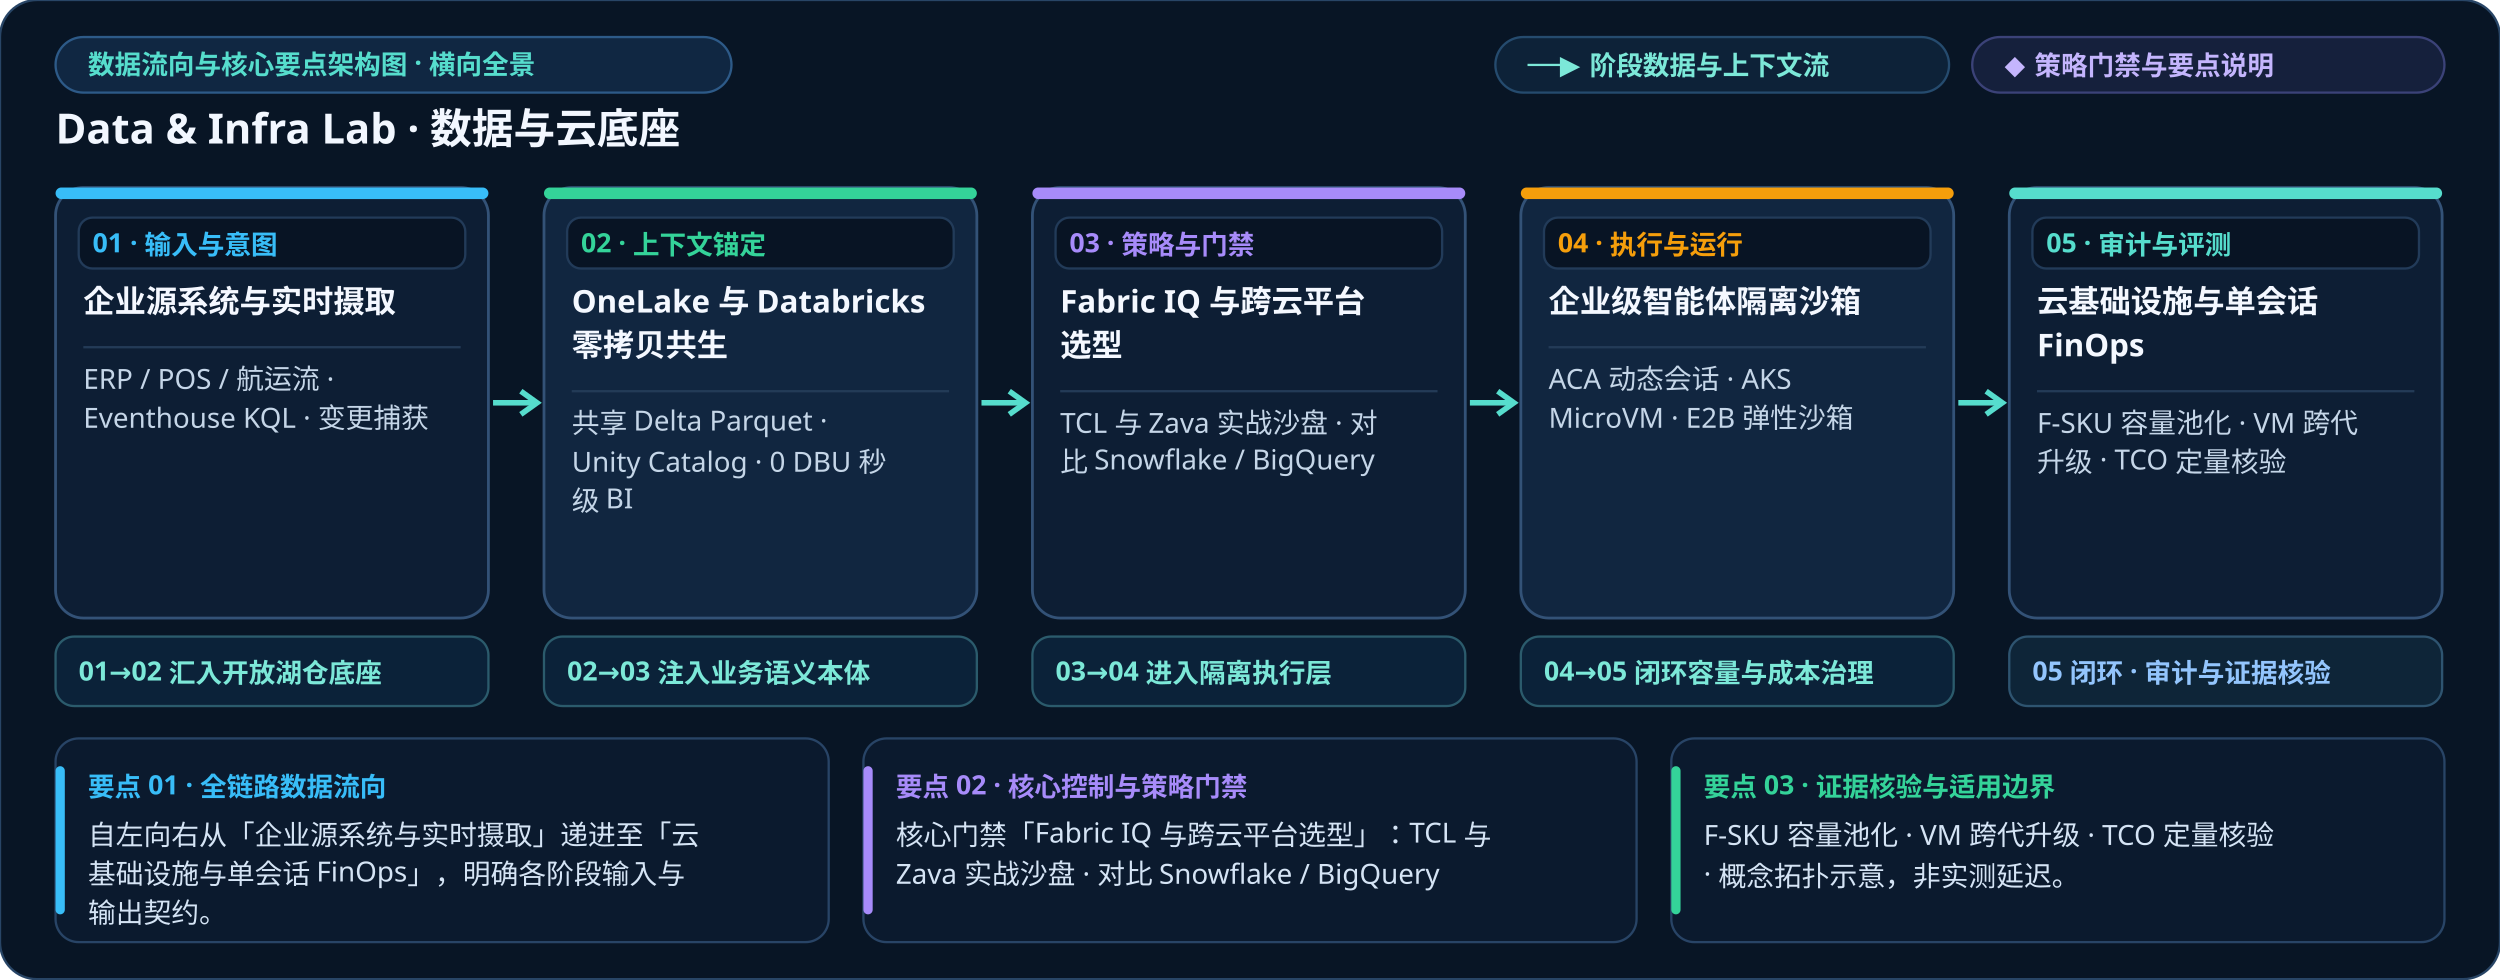
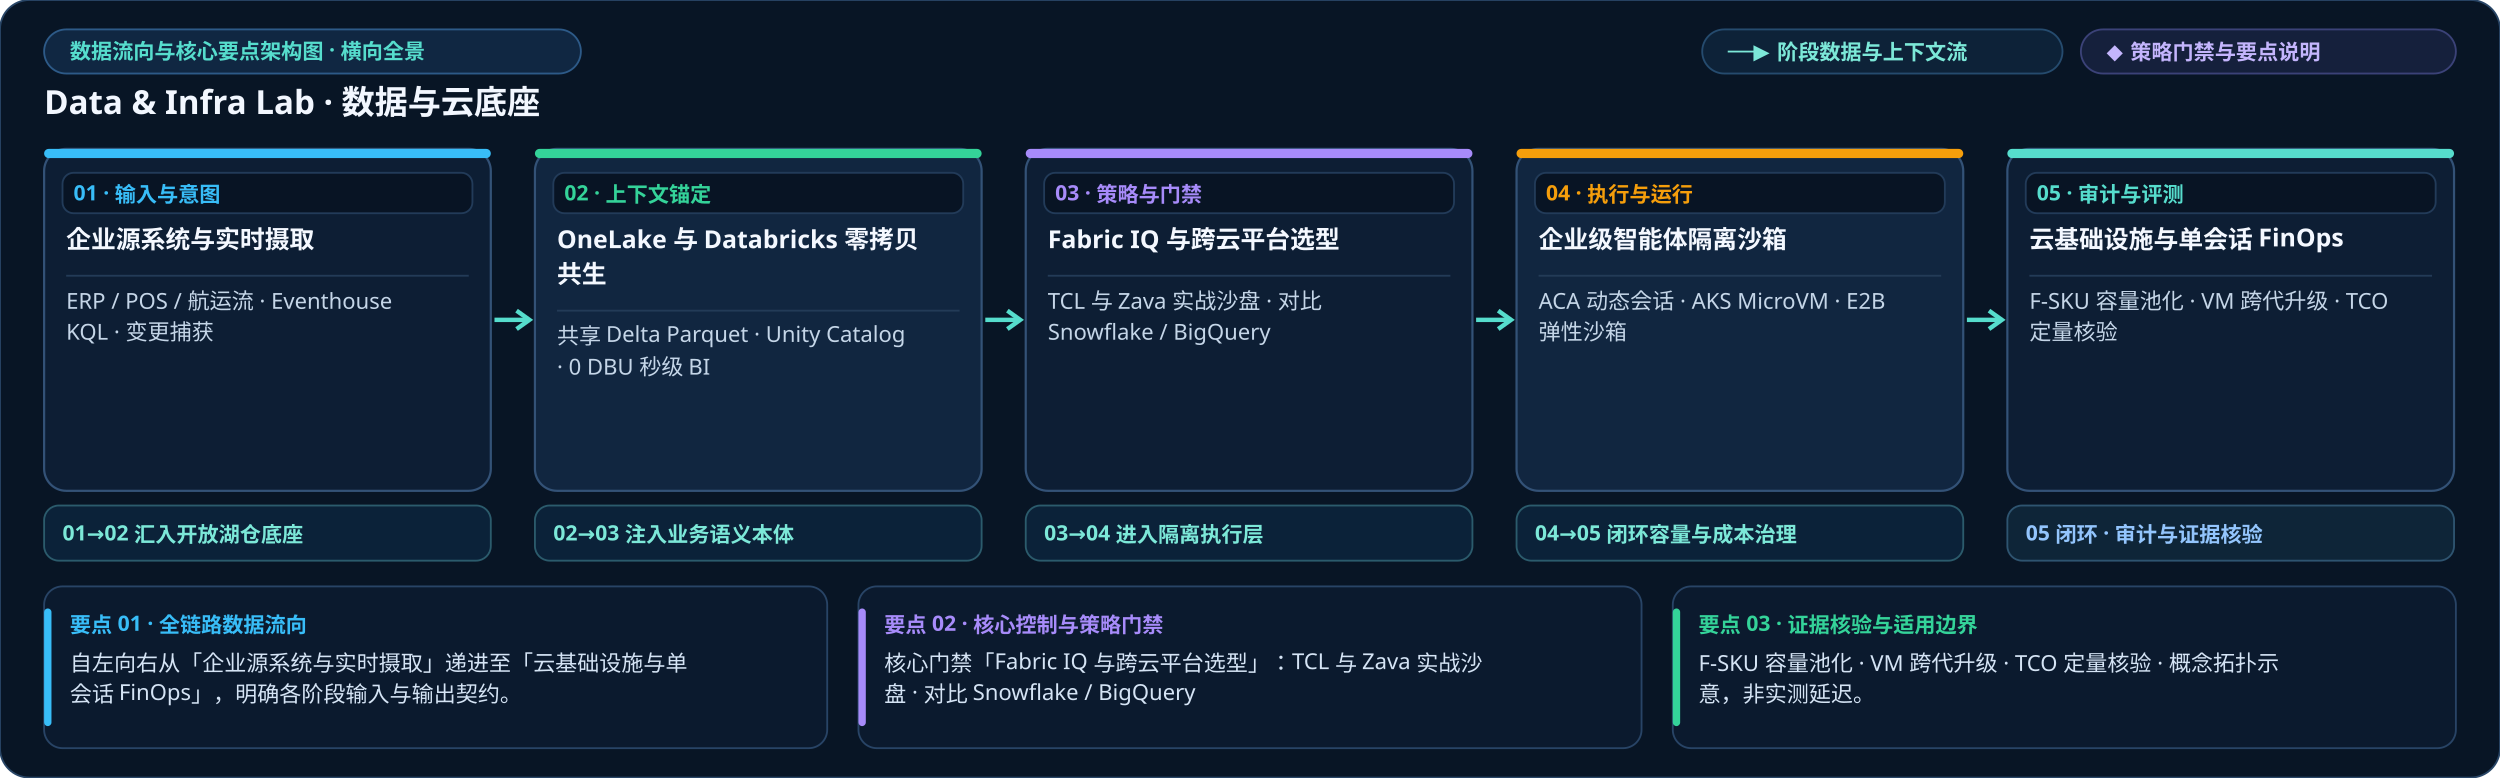
- <svg xmlns="http://www.w3.org/2000/svg" lang="zh-CN" class="knowledge-graph-wide" role="img" aria-labelledby="knowledge-f44ccfc4f220-title knowledge-f44ccfc4f220-desc" viewBox="0 0 1080 423" width="1080" style="width:100%;height:auto;max-width:1080px;margin:0 auto;font-family:system-ui,sans-serif">
-   <rect width="1080" height="423" rx="16" fill="#081525" stroke="#284566" />
+ <svg xmlns="http://www.w3.org/2000/svg" lang="zh-CN" class="knowledge-graph-wide" role="img" aria-labelledby="knowledge-f44ccfc4f220-title knowledge-f44ccfc4f220-desc" viewBox="0 0 1360 423" width="1360" style="width:100%;height:auto;margin:0 auto;font-family:system-ui,sans-serif">
+   <rect width="1360" height="423" rx="16" fill="#081525" stroke="#284566" />
  <rect x="24" y="16" width="292" height="24" rx="12" fill="#102742" stroke="#2d5a88" />
  <text x="38" y="32" fill="#56ddcd" font-size="11.5" font-weight="700">
    <tspan x="38" dy="0">数据流向与核心要点架构图 · 横向全景</tspan>
  </text>
-   <rect x="646" y="16" width="196" height="24" rx="12" fill="#0d2238" stroke="#254b6e" />
-   <text x="660" y="32" fill="#7ce8d8" font-size="11.5" font-weight="600">
-     <tspan x="660" dy="0">──▶ 阶段数据与上下文流</tspan>
+   <rect x="926" y="16" width="196" height="24" rx="12" fill="#0d2238" stroke="#254b6e" />
+   <text x="940" y="32" fill="#7ce8d8" font-size="11.5" font-weight="600">
+     <tspan x="940" dy="0">──▶ 阶段数据与上下文流</tspan>
  </text>
-   <rect x="852" y="16" width="204" height="24" rx="12" fill="#15203c" stroke="#3b4278" />
-   <text x="866" y="32" fill="#c4b5fd" font-size="11.5" font-weight="600">
-     <tspan x="866" dy="0">◆ 策略门禁与要点说明</tspan>
+   <rect x="1132" y="16" width="204" height="24" rx="12" fill="#15203c" stroke="#3b4278" />
+   <text x="1146" y="32" fill="#c4b5fd" font-size="11.5" font-weight="600">
+     <tspan x="1146" dy="0">◆ 策略门禁与要点说明</tspan>
  </text>
  <text x="24" y="62" fill="#f2f7ff" font-size="18" font-weight="700">
    <tspan x="24" dy="0">Data &amp; Infra Lab · 数据与云底座</tspan>
  </text>
  <g data-concept="1">
-     <rect x="24" y="81" width="187" height="186" rx="12" fill="#0d1e34" stroke="#335277" stroke-width="1.2" />
-     <rect x="24" y="81" width="187" height="5" rx="2.5" fill="#38bdf8" />
-     <rect x="34" y="94" width="167" height="22" rx="6" fill="#081424" stroke="#223b59" />
+     <rect x="24" y="81" width="243" height="186" rx="12" fill="#0d1e34" stroke="#335277" stroke-width="1.2" />
+     <rect x="24" y="81" width="243" height="5" rx="2.5" fill="#38bdf8" />
+     <rect x="34" y="94" width="223" height="22" rx="6" fill="#081424" stroke="#223b59" />
    <text x="40" y="109" fill="#38bdf8" font-size="11.5" font-weight="700">
      <tspan x="40" dy="0">01 · 输入与意图</tspan>
    </text>
    <text x="36" y="135" fill="#f4f8ff" font-size="13.5" font-weight="700">
      <tspan x="36" dy="0">企业源系统与实时摄取</tspan>
    </text>
-     <path d="M36 150 H199" stroke="#233b57" stroke-width="1" />
+     <path d="M36 150 H255" stroke="#233b57" stroke-width="1" />
    <text x="36" y="168" fill="#c5d6e8" font-size="12" font-weight="400">
-       <tspan x="36" dy="0">ERP / POS / 航运流 ·</tspan>
-       <tspan x="36" dy="16.8">Eventhouse KQL · 变更捕获</tspan>
+       <tspan x="36" dy="0">ERP / POS / 航运流 · Eventhouse</tspan>
+       <tspan x="36" dy="16.8">KQL · 变更捕获</tspan>
    </text>
  </g>
  <g data-relationship="汇入开放湖仓底座">
-     <path d="M213 174 H231" fill="none" stroke="#56ddcd" stroke-width="2.4" />
-     <path d="M225 169 L232 174 L225 179" fill="none" stroke="#56ddcd" stroke-width="2.4" />
-     <rect x="24" y="275" width="187" height="30" rx="8" fill="#0b2239" stroke="#2b5b6c" />
+     <path d="M269 174 H287" fill="none" stroke="#56ddcd" stroke-width="2.4" />
+     <path d="M281 169 L288 174 L281 179" fill="none" stroke="#56ddcd" stroke-width="2.4" />
+     <rect x="24" y="275" width="243" height="30" rx="8" fill="#0b2239" stroke="#2b5b6c" />
    <text x="34" y="294" fill="#7ce8d8" font-size="11.5" font-weight="600">
      <tspan x="34" dy="0">01→02 汇入开放湖仓底座</tspan>
    </text>
  </g>
  <g data-concept="2">
-     <rect x="235" y="81" width="187" height="186" rx="12" fill="#112640" stroke="#335277" stroke-width="1.2" />
-     <rect x="235" y="81" width="187" height="5" rx="2.5" fill="#34d399" />
-     <rect x="245" y="94" width="167" height="22" rx="6" fill="#081424" stroke="#223b59" />
-     <text x="251" y="109" fill="#34d399" font-size="11.5" font-weight="700">
-       <tspan x="251" dy="0">02 · 上下文锚定</tspan>
+     <rect x="291" y="81" width="243" height="186" rx="12" fill="#112640" stroke="#335277" stroke-width="1.2" />
+     <rect x="291" y="81" width="243" height="5" rx="2.5" fill="#34d399" />
+     <rect x="301" y="94" width="223" height="22" rx="6" fill="#081424" stroke="#223b59" />
+     <text x="307" y="109" fill="#34d399" font-size="11.5" font-weight="700">
+       <tspan x="307" dy="0">02 · 上下文锚定</tspan>
    </text>
-     <text x="247" y="135" fill="#f4f8ff" font-size="13.5" font-weight="700">
-       <tspan x="247" dy="0">OneLake 与 Databricks</tspan>
-       <tspan x="247" dy="18.9">零拷贝共生</tspan>
+     <text x="303" y="135" fill="#f4f8ff" font-size="13.5" font-weight="700">
+       <tspan x="303" dy="0">OneLake 与 Databricks 零拷贝</tspan>
+       <tspan x="303" dy="18.9">共生</tspan>
    </text>
-     <path d="M247 169 H410" stroke="#233b57" stroke-width="1" />
-     <text x="247" y="187" fill="#c5d6e8" font-size="12" font-weight="400">
-       <tspan x="247" dy="0">共享 Delta Parquet ·</tspan>
-       <tspan x="247" dy="16.8">Unity Catalog · 0 DBU 秒</tspan>
-       <tspan x="247" dy="16.8">级 BI</tspan>
+     <path d="M303 169 H522" stroke="#233b57" stroke-width="1" />
+     <text x="303" y="187" fill="#c5d6e8" font-size="12" font-weight="400">
+       <tspan x="303" dy="0">共享 Delta Parquet · Unity Catalog</tspan>
+       <tspan x="303" dy="16.8">· 0 DBU 秒级 BI</tspan>
    </text>
  </g>
  <g data-relationship="注入业务语义本体">
-     <path d="M424 174 H442" fill="none" stroke="#56ddcd" stroke-width="2.4" />
-     <path d="M436 169 L443 174 L436 179" fill="none" stroke="#56ddcd" stroke-width="2.4" />
-     <rect x="235" y="275" width="187" height="30" rx="8" fill="#0b2239" stroke="#2b5b6c" />
-     <text x="245" y="294" fill="#7ce8d8" font-size="11.5" font-weight="600">
-       <tspan x="245" dy="0">02→03 注入业务语义本体</tspan>
+     <path d="M536 174 H554" fill="none" stroke="#56ddcd" stroke-width="2.4" />
+     <path d="M548 169 L555 174 L548 179" fill="none" stroke="#56ddcd" stroke-width="2.4" />
+     <rect x="291" y="275" width="243" height="30" rx="8" fill="#0b2239" stroke="#2b5b6c" />
+     <text x="301" y="294" fill="#7ce8d8" font-size="11.5" font-weight="600">
+       <tspan x="301" dy="0">02→03 注入业务语义本体</tspan>
    </text>
  </g>
  <g data-concept="3">
-     <rect x="446" y="81" width="187" height="186" rx="12" fill="#0d1e34" stroke="#335277" stroke-width="1.2" />
-     <rect x="446" y="81" width="187" height="5" rx="2.5" fill="#a78bfa" />
-     <rect x="456" y="94" width="167" height="22" rx="6" fill="#081424" stroke="#223b59" />
-     <text x="462" y="109" fill="#a78bfa" font-size="11.5" font-weight="700">
-       <tspan x="462" dy="0">03 · 策略与门禁</tspan>
+     <rect x="558" y="81" width="243" height="186" rx="12" fill="#0d1e34" stroke="#335277" stroke-width="1.2" />
+     <rect x="558" y="81" width="243" height="5" rx="2.5" fill="#a78bfa" />
+     <rect x="568" y="94" width="223" height="22" rx="6" fill="#081424" stroke="#223b59" />
+     <text x="574" y="109" fill="#a78bfa" font-size="11.5" font-weight="700">
+       <tspan x="574" dy="0">03 · 策略与门禁</tspan>
    </text>
-     <text x="458" y="135" fill="#f4f8ff" font-size="13.5" font-weight="700">
-       <tspan x="458" dy="0">Fabric IQ 与跨云平台</tspan>
-       <tspan x="458" dy="18.9">选型</tspan>
+     <text x="570" y="135" fill="#f4f8ff" font-size="13.5" font-weight="700">
+       <tspan x="570" dy="0">Fabric IQ 与跨云平台选型</tspan>
    </text>
-     <path d="M458 169 H621" stroke="#233b57" stroke-width="1" />
-     <text x="458" y="187" fill="#c5d6e8" font-size="12" font-weight="400">
-       <tspan x="458" dy="0">TCL 与 Zava 实战沙盘 · 对</tspan>
-       <tspan x="458" dy="16.8">比 Snowflake / BigQuery</tspan>
+     <path d="M570 150 H789" stroke="#233b57" stroke-width="1" />
+     <text x="570" y="168" fill="#c5d6e8" font-size="12" font-weight="400">
+       <tspan x="570" dy="0">TCL 与 Zava 实战沙盘 · 对比</tspan>
+       <tspan x="570" dy="16.8">Snowflake / BigQuery</tspan>
    </text>
  </g>
  <g data-relationship="进入隔离执行层">
-     <path d="M635 174 H653" fill="none" stroke="#56ddcd" stroke-width="2.4" />
-     <path d="M647 169 L654 174 L647 179" fill="none" stroke="#56ddcd" stroke-width="2.4" />
-     <rect x="446" y="275" width="187" height="30" rx="8" fill="#0b2239" stroke="#2b5b6c" />
-     <text x="456" y="294" fill="#7ce8d8" font-size="11.5" font-weight="600">
-       <tspan x="456" dy="0">03→04 进入隔离执行层</tspan>
+     <path d="M803 174 H821" fill="none" stroke="#56ddcd" stroke-width="2.4" />
+     <path d="M815 169 L822 174 L815 179" fill="none" stroke="#56ddcd" stroke-width="2.4" />
+     <rect x="558" y="275" width="243" height="30" rx="8" fill="#0b2239" stroke="#2b5b6c" />
+     <text x="568" y="294" fill="#7ce8d8" font-size="11.5" font-weight="600">
+       <tspan x="568" dy="0">03→04 进入隔离执行层</tspan>
    </text>
  </g>
  <g data-concept="4">
-     <rect x="657" y="81" width="187" height="186" rx="12" fill="#112640" stroke="#335277" stroke-width="1.2" />
-     <rect x="657" y="81" width="187" height="5" rx="2.5" fill="#f59e0b" />
-     <rect x="667" y="94" width="167" height="22" rx="6" fill="#081424" stroke="#223b59" />
-     <text x="673" y="109" fill="#f59e0b" font-size="11.5" font-weight="700">
-       <tspan x="673" dy="0">04 · 执行与运行</tspan>
+     <rect x="825" y="81" width="243" height="186" rx="12" fill="#112640" stroke="#335277" stroke-width="1.2" />
+     <rect x="825" y="81" width="243" height="5" rx="2.5" fill="#f59e0b" />
+     <rect x="835" y="94" width="223" height="22" rx="6" fill="#081424" stroke="#223b59" />
+     <text x="841" y="109" fill="#f59e0b" font-size="11.5" font-weight="700">
+       <tspan x="841" dy="0">04 · 执行与运行</tspan>
    </text>
-     <text x="669" y="135" fill="#f4f8ff" font-size="13.5" font-weight="700">
-       <tspan x="669" dy="0">企业级智能体隔离沙箱</tspan>
+     <text x="837" y="135" fill="#f4f8ff" font-size="13.5" font-weight="700">
+       <tspan x="837" dy="0">企业级智能体隔离沙箱</tspan>
    </text>
-     <path d="M669 150 H832" stroke="#233b57" stroke-width="1" />
-     <text x="669" y="168" fill="#c5d6e8" font-size="12" font-weight="400">
-       <tspan x="669" dy="0">ACA 动态会话 · AKS</tspan>
-       <tspan x="669" dy="16.8">MicroVM · E2B 弹性沙箱</tspan>
+     <path d="M837 150 H1056" stroke="#233b57" stroke-width="1" />
+     <text x="837" y="168" fill="#c5d6e8" font-size="12" font-weight="400">
+       <tspan x="837" dy="0">ACA 动态会话 · AKS MicroVM · E2B</tspan>
+       <tspan x="837" dy="16.8">弹性沙箱</tspan>
    </text>
  </g>
  <g data-relationship="闭环容量与成本治理">
-     <path d="M846 174 H864" fill="none" stroke="#56ddcd" stroke-width="2.4" />
-     <path d="M858 169 L865 174 L858 179" fill="none" stroke="#56ddcd" stroke-width="2.4" />
-     <rect x="657" y="275" width="187" height="30" rx="8" fill="#0b2239" stroke="#2b5b6c" />
-     <text x="667" y="294" fill="#7ce8d8" font-size="11.5" font-weight="600">
-       <tspan x="667" dy="0">04→05 闭环容量与成本治理</tspan>
+     <path d="M1070 174 H1088" fill="none" stroke="#56ddcd" stroke-width="2.4" />
+     <path d="M1082 169 L1089 174 L1082 179" fill="none" stroke="#56ddcd" stroke-width="2.4" />
+     <rect x="825" y="275" width="243" height="30" rx="8" fill="#0b2239" stroke="#2b5b6c" />
+     <text x="835" y="294" fill="#7ce8d8" font-size="11.5" font-weight="600">
+       <tspan x="835" dy="0">04→05 闭环容量与成本治理</tspan>
    </text>
  </g>
  <g data-concept="5">
-     <rect x="868" y="81" width="187" height="186" rx="12" fill="#0d1e34" stroke="#335277" stroke-width="1.2" />
-     <rect x="868" y="81" width="187" height="5" rx="2.5" fill="#56ddcd" />
-     <rect x="878" y="94" width="167" height="22" rx="6" fill="#081424" stroke="#223b59" />
-     <text x="884" y="109" fill="#56ddcd" font-size="11.5" font-weight="700">
-       <tspan x="884" dy="0">05 · 审计与评测</tspan>
+     <rect x="1092" y="81" width="243" height="186" rx="12" fill="#0d1e34" stroke="#335277" stroke-width="1.2" />
+     <rect x="1092" y="81" width="243" height="5" rx="2.5" fill="#56ddcd" />
+     <rect x="1102" y="94" width="223" height="22" rx="6" fill="#081424" stroke="#223b59" />
+     <text x="1108" y="109" fill="#56ddcd" font-size="11.5" font-weight="700">
+       <tspan x="1108" dy="0">05 · 审计与评测</tspan>
    </text>
-     <text x="880" y="135" fill="#f4f8ff" font-size="13.5" font-weight="700">
-       <tspan x="880" dy="0">云基础设施与单会话</tspan>
-       <tspan x="880" dy="18.9">FinOps</tspan>
+     <text x="1104" y="135" fill="#f4f8ff" font-size="13.5" font-weight="700">
+       <tspan x="1104" dy="0">云基础设施与单会话 FinOps</tspan>
    </text>
-     <path d="M880 169 H1043" stroke="#233b57" stroke-width="1" />
-     <text x="880" y="187" fill="#c5d6e8" font-size="12" font-weight="400">
-       <tspan x="880" dy="0">F-SKU 容量池化 · VM 跨代</tspan>
-       <tspan x="880" dy="16.8">升级 · TCO 定量核验</tspan>
+     <path d="M1104 150 H1323" stroke="#233b57" stroke-width="1" />
+     <text x="1104" y="168" fill="#c5d6e8" font-size="12" font-weight="400">
+       <tspan x="1104" dy="0">F-SKU 容量池化 · VM 跨代升级 · TCO</tspan>
+       <tspan x="1104" dy="16.8">定量核验</tspan>
    </text>
  </g>
-   <rect x="868" y="275" width="187" height="30" rx="8" fill="#0e2538" stroke="#2e5470" />
-   <text x="878" y="294" fill="#93c5fd" font-size="11.5" font-weight="600">
-     <tspan x="878" dy="0">05 闭环 · 审计与证据核验</tspan>
+   <rect x="1092" y="275" width="243" height="30" rx="8" fill="#0e2538" stroke="#2e5470" />
+   <text x="1102" y="294" fill="#93c5fd" font-size="11.5" font-weight="600">
+     <tspan x="1102" dy="0">05 闭环 · 审计与证据核验</tspan>
  </text>
  <g data-takeaway="1">
-     <rect x="24" y="319" width="334" height="88" rx="10" fill="#0b1a2e" stroke="#284466" />
+     <rect x="24" y="319" width="426" height="88" rx="10" fill="#0b1a2e" stroke="#284466" />
    <rect x="24" y="331" width="4" height="64" rx="2" fill="#38bdf8" />
    <text x="38" y="344" fill="#38bdf8" font-size="11.5" font-weight="700">
      <tspan x="38" dy="0">要点 01 · 全链路数据流向</tspan>
    </text>
    <text x="38" y="365" fill="#d5e4f5" font-size="12" font-weight="400">
-       <tspan x="38" dy="0">自左向右从「企业源系统与实时摄取」递进至「云</tspan>
-       <tspan x="38" dy="16.8">基础设施与单会话 FinOps」，明确各阶段输入与</tspan>
-       <tspan x="38" dy="16.8">输出契约。</tspan>
+       <tspan x="38" dy="0">自左向右从「企业源系统与实时摄取」递进至「云基础设施与单</tspan>
+       <tspan x="38" dy="16.8">会话 FinOps」，明确各阶段输入与输出契约。</tspan>
    </text>
  </g>
  <g data-takeaway="2">
-     <rect x="373" y="319" width="334" height="88" rx="10" fill="#0b1a2e" stroke="#284466" />
-     <rect x="373" y="331" width="4" height="64" rx="2" fill="#a78bfa" />
-     <text x="387" y="344" fill="#a78bfa" font-size="11.5" font-weight="700">
-       <tspan x="387" dy="0">要点 02 · 核心控制与策略门禁</tspan>
+     <rect x="467" y="319" width="426" height="88" rx="10" fill="#0b1a2e" stroke="#284466" />
+     <rect x="467" y="331" width="4" height="64" rx="2" fill="#a78bfa" />
+     <text x="481" y="344" fill="#a78bfa" font-size="11.5" font-weight="700">
+       <tspan x="481" dy="0">要点 02 · 核心控制与策略门禁</tspan>
    </text>
-     <text x="387" y="365" fill="#d5e4f5" font-size="12" font-weight="400">
-       <tspan x="387" dy="0">核心门禁「Fabric IQ 与跨云平台选型」：TCL 与</tspan>
-       <tspan x="387" dy="16.8">Zava 实战沙盘 · 对比 Snowflake / BigQuery</tspan>
+     <text x="481" y="365" fill="#d5e4f5" font-size="12" font-weight="400">
+       <tspan x="481" dy="0">核心门禁「Fabric IQ 与跨云平台选型」：TCL 与 Zava 实战沙</tspan>
+       <tspan x="481" dy="16.8">盘 · 对比 Snowflake / BigQuery</tspan>
    </text>
  </g>
  <g data-takeaway="3">
-     <rect x="722" y="319" width="334" height="88" rx="10" fill="#0b1a2e" stroke="#284466" />
-     <rect x="722" y="331" width="4" height="64" rx="2" fill="#34d399" />
-     <text x="736" y="344" fill="#34d399" font-size="11.5" font-weight="700">
-       <tspan x="736" dy="0">要点 03 · 证据核验与适用边界</tspan>
+     <rect x="910" y="319" width="426" height="88" rx="10" fill="#0b1a2e" stroke="#284466" />
+     <rect x="910" y="331" width="4" height="64" rx="2" fill="#34d399" />
+     <text x="924" y="344" fill="#34d399" font-size="11.5" font-weight="700">
+       <tspan x="924" dy="0">要点 03 · 证据核验与适用边界</tspan>
    </text>
-     <text x="736" y="365" fill="#d5e4f5" font-size="12" font-weight="400">
-       <tspan x="736" dy="0">F-SKU 容量池化 · VM 跨代升级 · TCO 定量核验</tspan>
-       <tspan x="736" dy="16.8">· 概念拓扑示意，非实测延迟。</tspan>
+     <text x="924" y="365" fill="#d5e4f5" font-size="12" font-weight="400">
+       <tspan x="924" dy="0">F-SKU 容量池化 · VM 跨代升级 · TCO 定量核验 · 概念拓扑示</tspan>
+       <tspan x="924" dy="16.8">意，非实测延迟。</tspan>
    </text>
  </g>
</svg>
